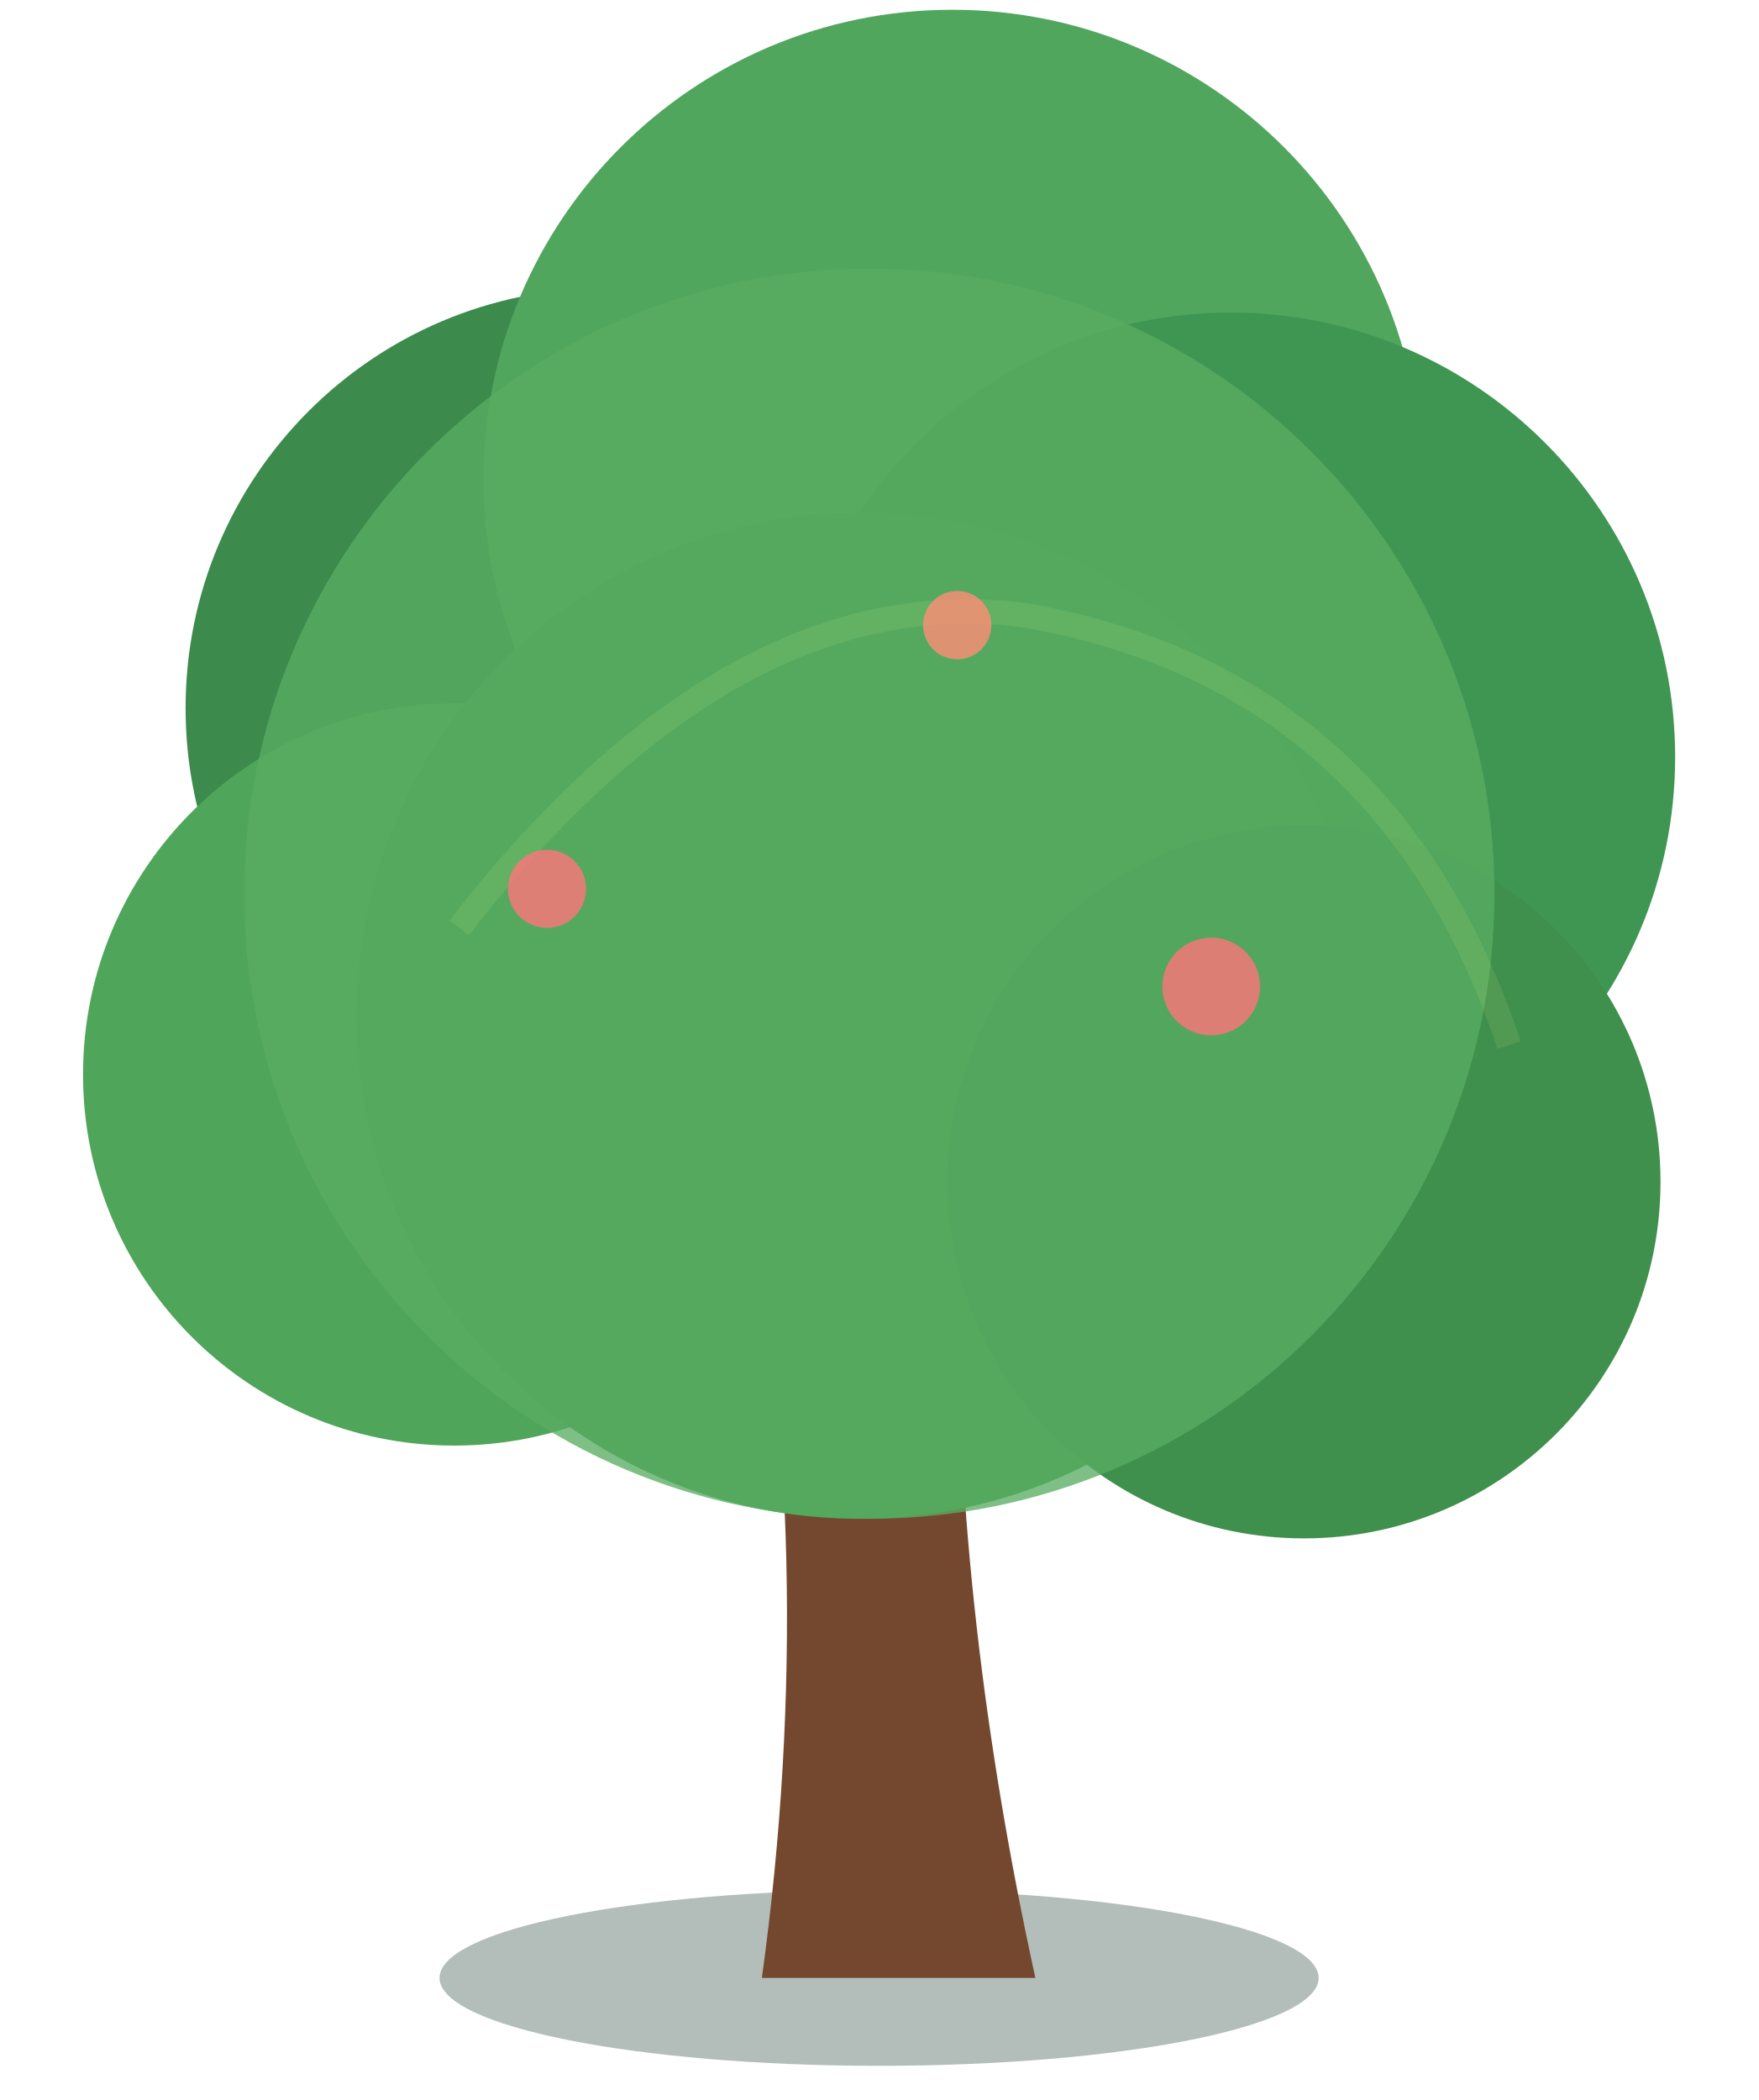
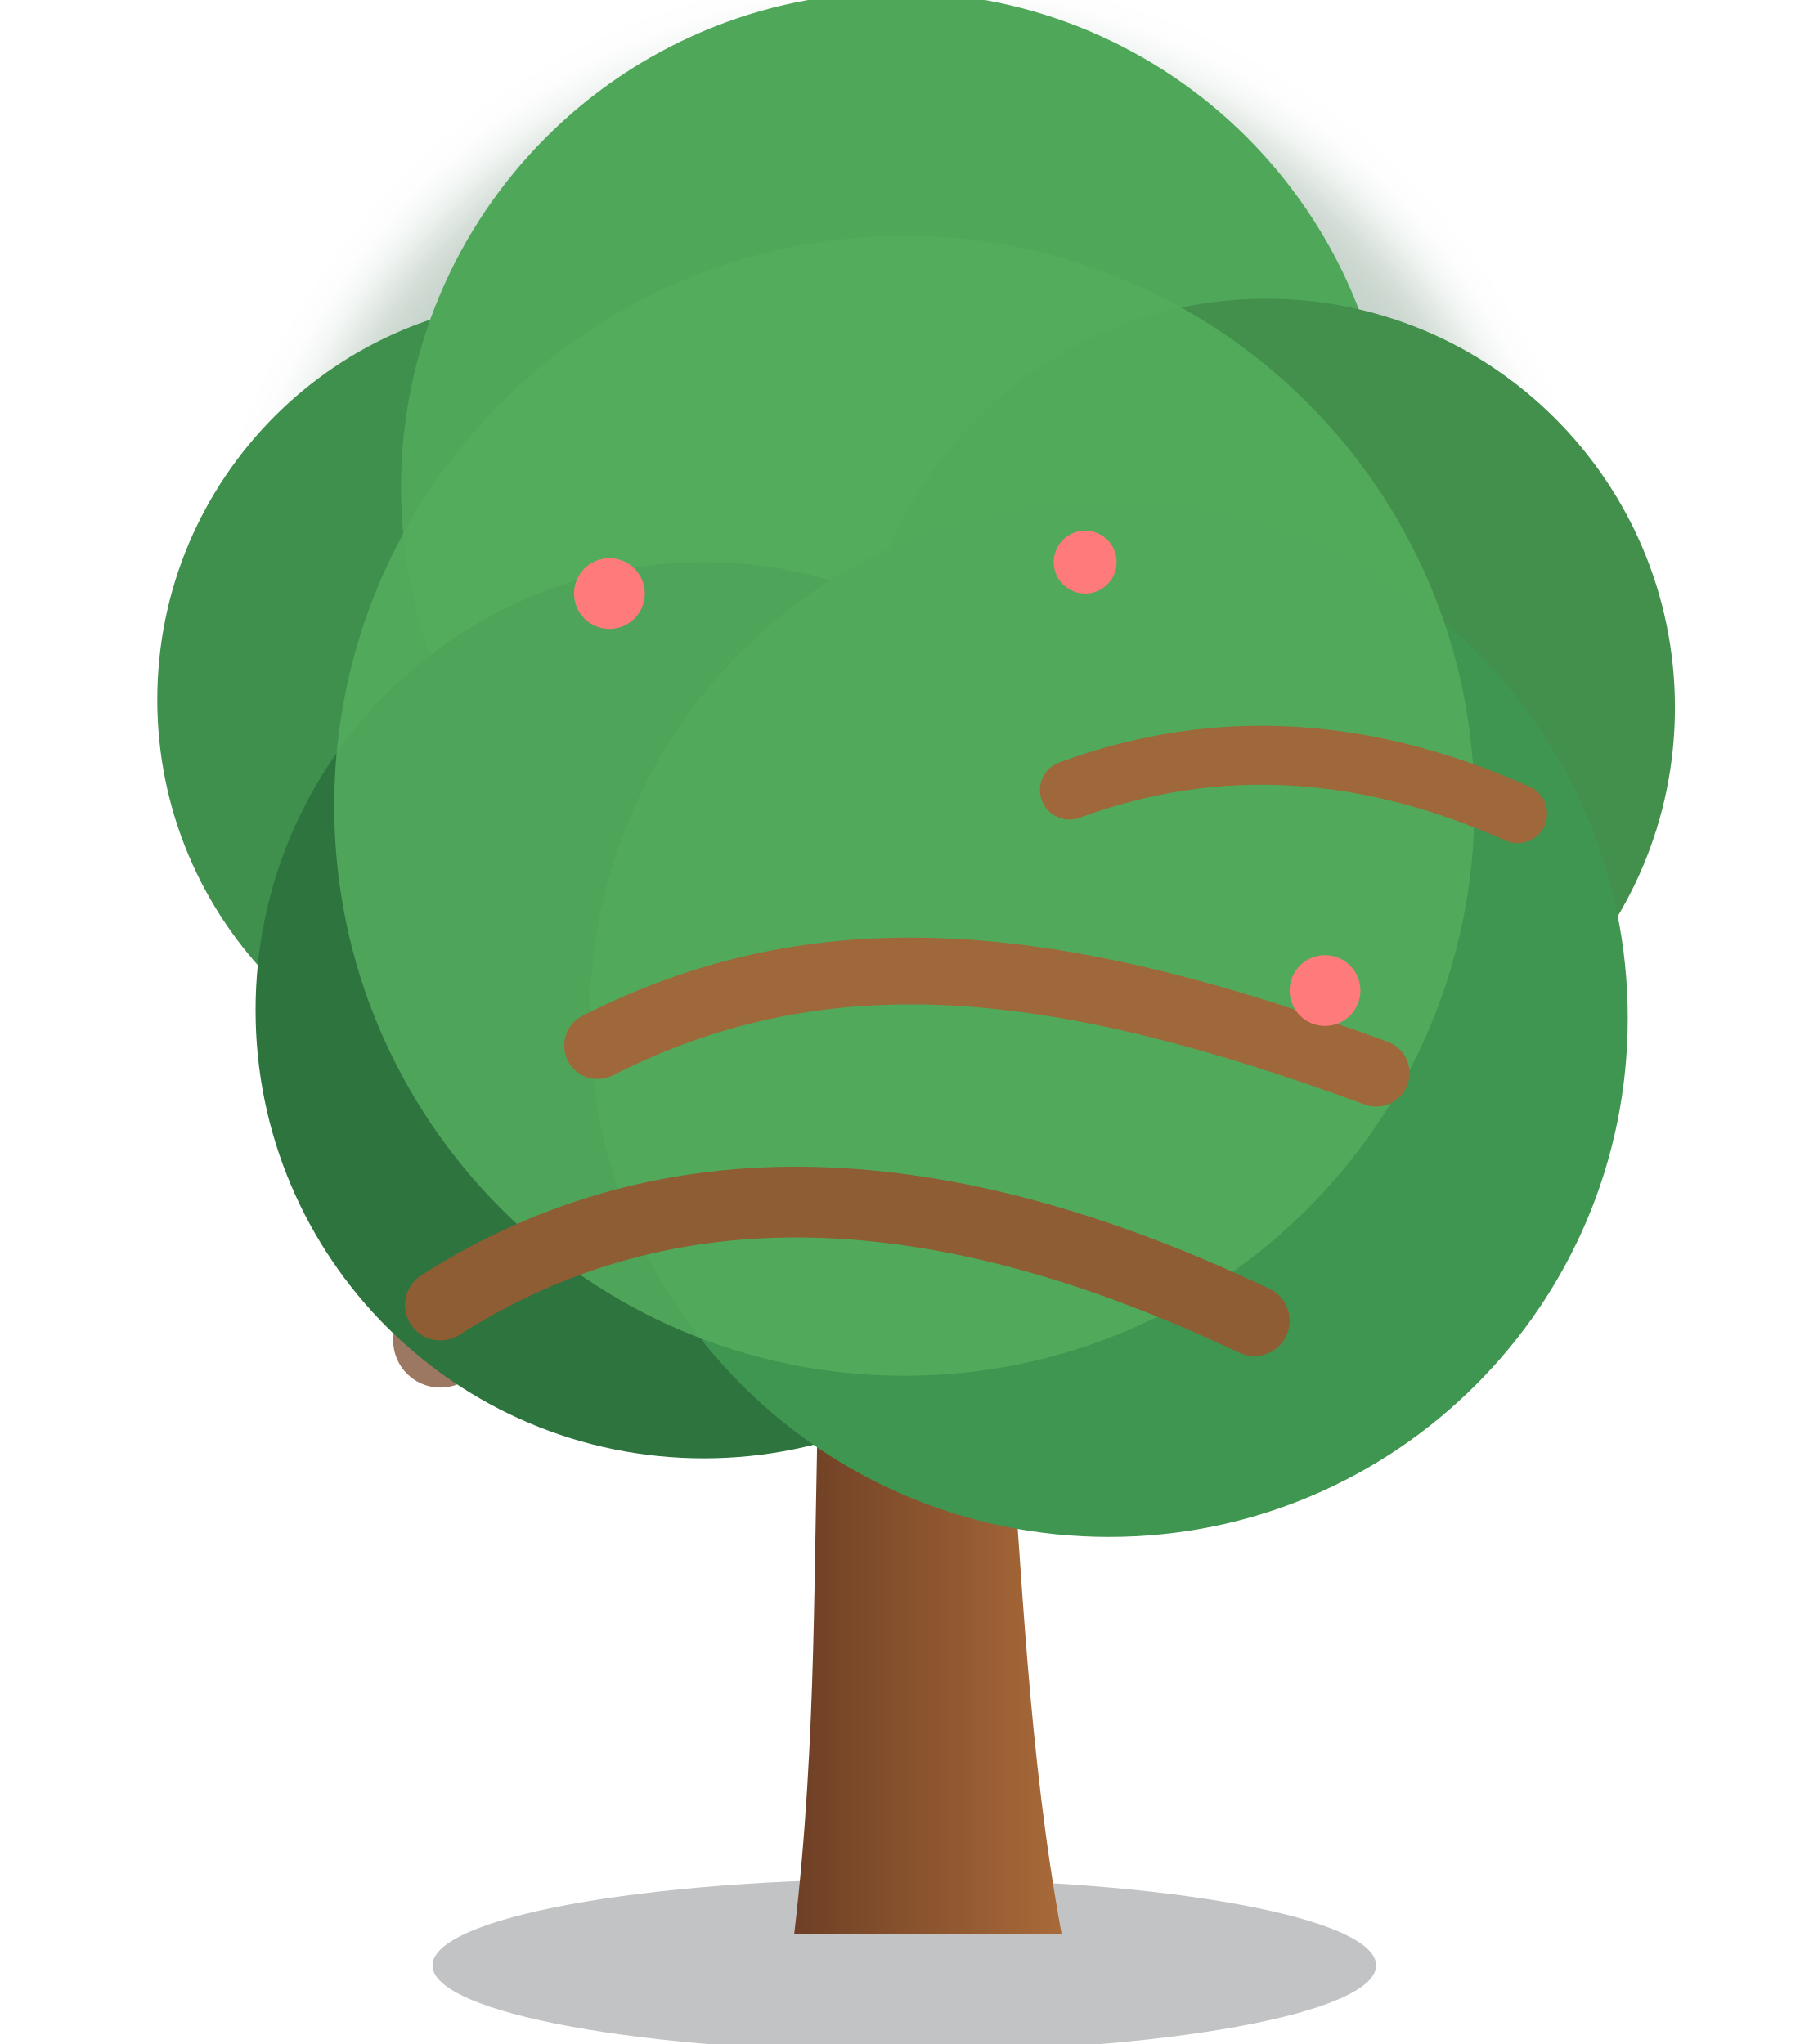
- <svg xmlns="http://www.w3.org/2000/svg" viewBox="0 0 360 430">
+ <svg xmlns="http://www.w3.org/2000/svg" viewBox="0 0 460 520">
  <defs>
-     <filter id="blur">
-       <feGaussianBlur stdDeviation="3" />
+     <filter id="b">
+       <feGaussianBlur stdDeviation="7" />
    </filter>
+     <linearGradient id="tr" x1="0" x2="1">
+       <stop stop-color="#6e3f25" />
+       <stop offset="1" stop-color="#a96a39" />
+     </linearGradient>
  </defs>
-   <ellipse cx="180" cy="405" rx="90" ry="18" fill="#0f2e22" opacity=".32" />
-   <path d="M156 405 Q168 318 152 236 Q146 194 172 142 Q195 202 196 264 Q196 332 212 405Z" fill="#74482e" />
-   <path d="M168 266 Q112 248 90 218" stroke="#674027" stroke-width="18" fill="none" stroke-linecap="round" />
-   <path d="M188 239 Q246 214 280 174" stroke="#674027" stroke-width="17" fill="none" stroke-linecap="round" />
-   <circle cx="124" cy="145" r="86" fill="#3c8a4c" />
-   <circle cx="195" cy="98" r="96" fill="#51a65d" />
-   <circle cx="252" cy="155" r="91" fill="#3f9653" />
-   <circle cx="93" cy="220" r="76" fill="#4fa55a" />
-   <circle cx="176" cy="208" r="103" fill="#469b56" />
-   <circle cx="267" cy="242" r="73" fill="#3f8f4d" />
-   <circle cx="178" cy="183" r="128" fill="#58ad62" opacity=".78" />
-   <path d="M94 190 Q150 118 210 126 Q284 139 309 214" fill="none" stroke="#d2ef83" stroke-width="5" opacity=".12" />
-   <g opacity=".8">
-     <circle cx="248" cy="202" r="10" fill="#ff747a" />
-     <circle cx="112" cy="182" r="8" fill="#ff747a" />
-     <circle cx="196" cy="128" r="7" fill="#ff8d75" />
+   <ellipse cx="230" cy="500" rx="120" ry="22" fill="#061018" opacity=".25" />
+   <path d="M202 492 C214 390 197 313 231 221 C264 313 253 399 270 492Z" fill="url(#tr)" />
+   <path d="M227 250 C182 306 144 319 112 341" stroke="#7b4b2d" stroke-width="24" stroke-linecap="round" fill="none" opacity=".75" />
+   <path d="M238 248 C292 294 330 301 372 322" stroke="#7b4b2d" stroke-width="20" stroke-linecap="round" fill="none" opacity=".68" />
+   <g filter="url(#b)" opacity=".25">
+     <circle cx="230" cy="172" r="164" fill="#1f512e" />
  </g>
+   <circle cx="142" cy="178" r="102" fill="#3f8f4d" />
+   <circle cx="228" cy="124" r="126" fill="#4fa75a" />
+   <circle cx="322" cy="180" r="104" fill="#438f4c" />
+   <circle cx="179" cy="257" r="114" fill="#2d743f" />
+   <circle cx="282" cy="259" r="132" fill="#3f9650" />
+   <circle cx="230" cy="205" r="145" fill="#54ad5d" opacity=".86" />
+   <path d="M112 332 C170 295 239 298 319 336" stroke="#8e5d34" stroke-width="18" stroke-linecap="round" fill="none" />
+   <path d="M152 266 C211 236 271 244 350 273" stroke="#9e683a" stroke-width="17" stroke-linecap="round" fill="none" />
+   <path d="M272 201 C310 187 348 190 386 207" stroke="#9e683a" stroke-width="15" stroke-linecap="round" fill="none" />
+   <circle cx="155" cy="151" r="9" fill="#ff7a7a" />
+   <circle cx="276" cy="143" r="8" fill="#ff7a7a" />
+   <circle cx="337" cy="252" r="9" fill="#ff7a7a" />
</svg>
